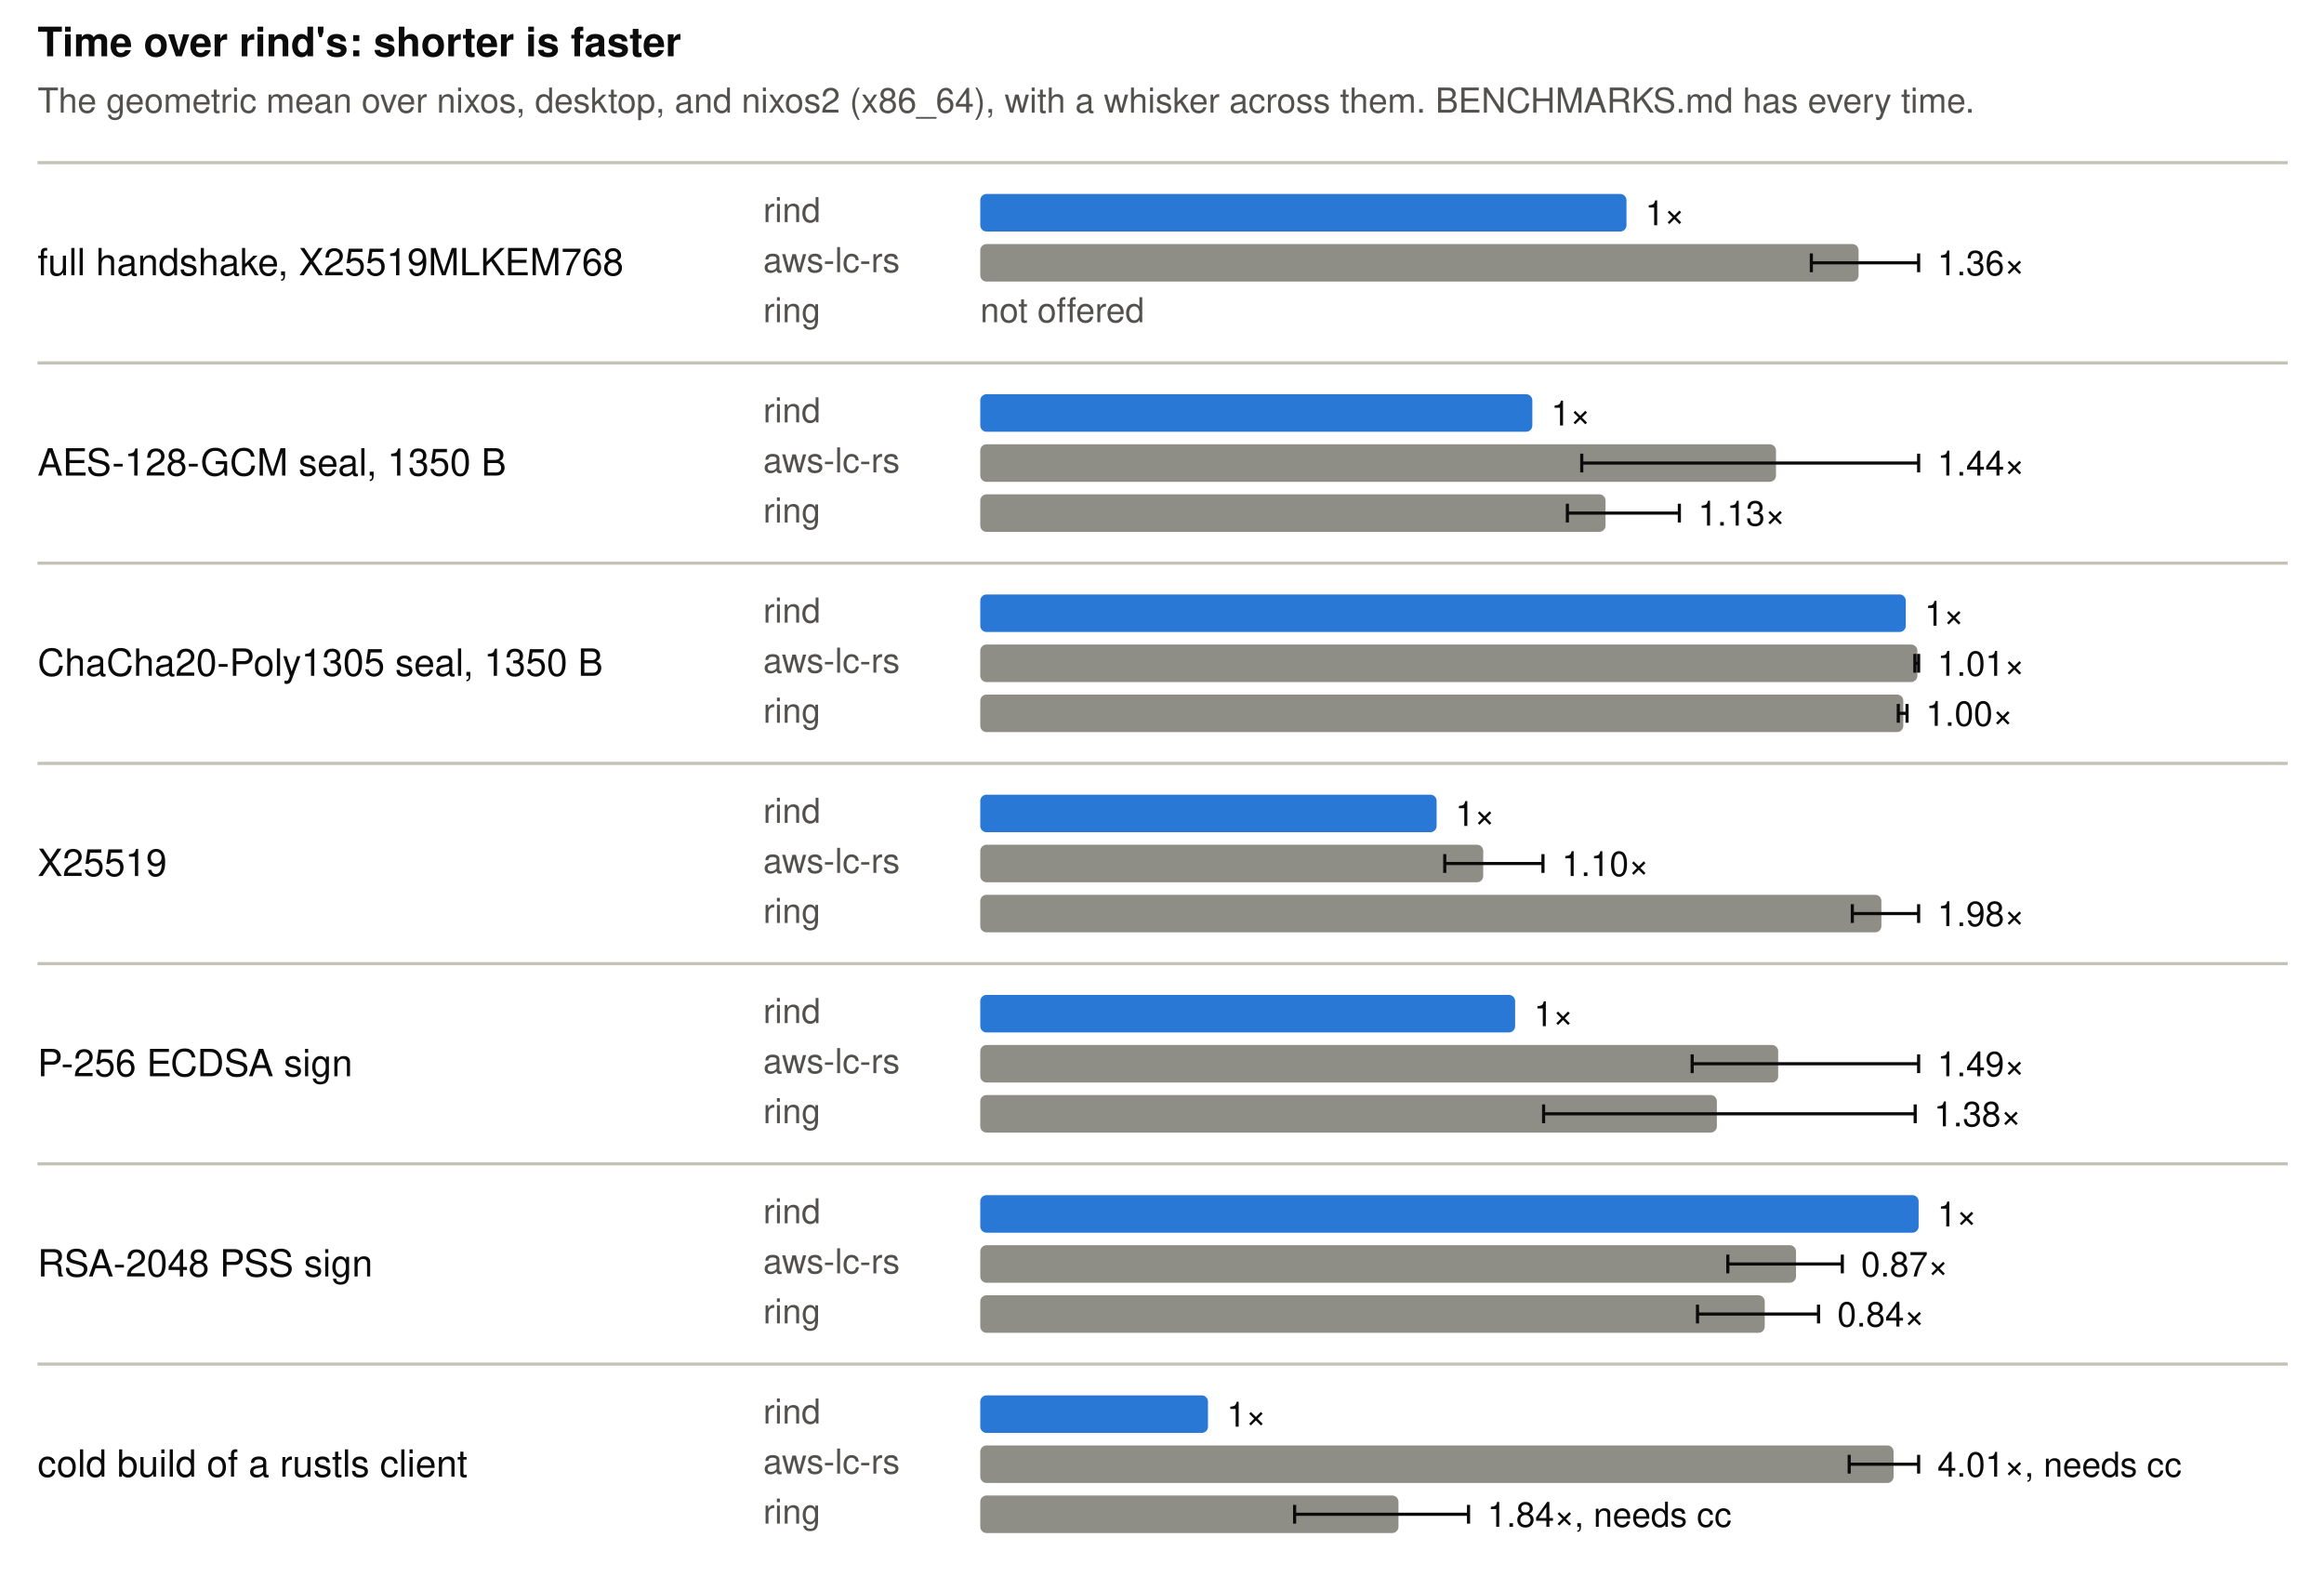
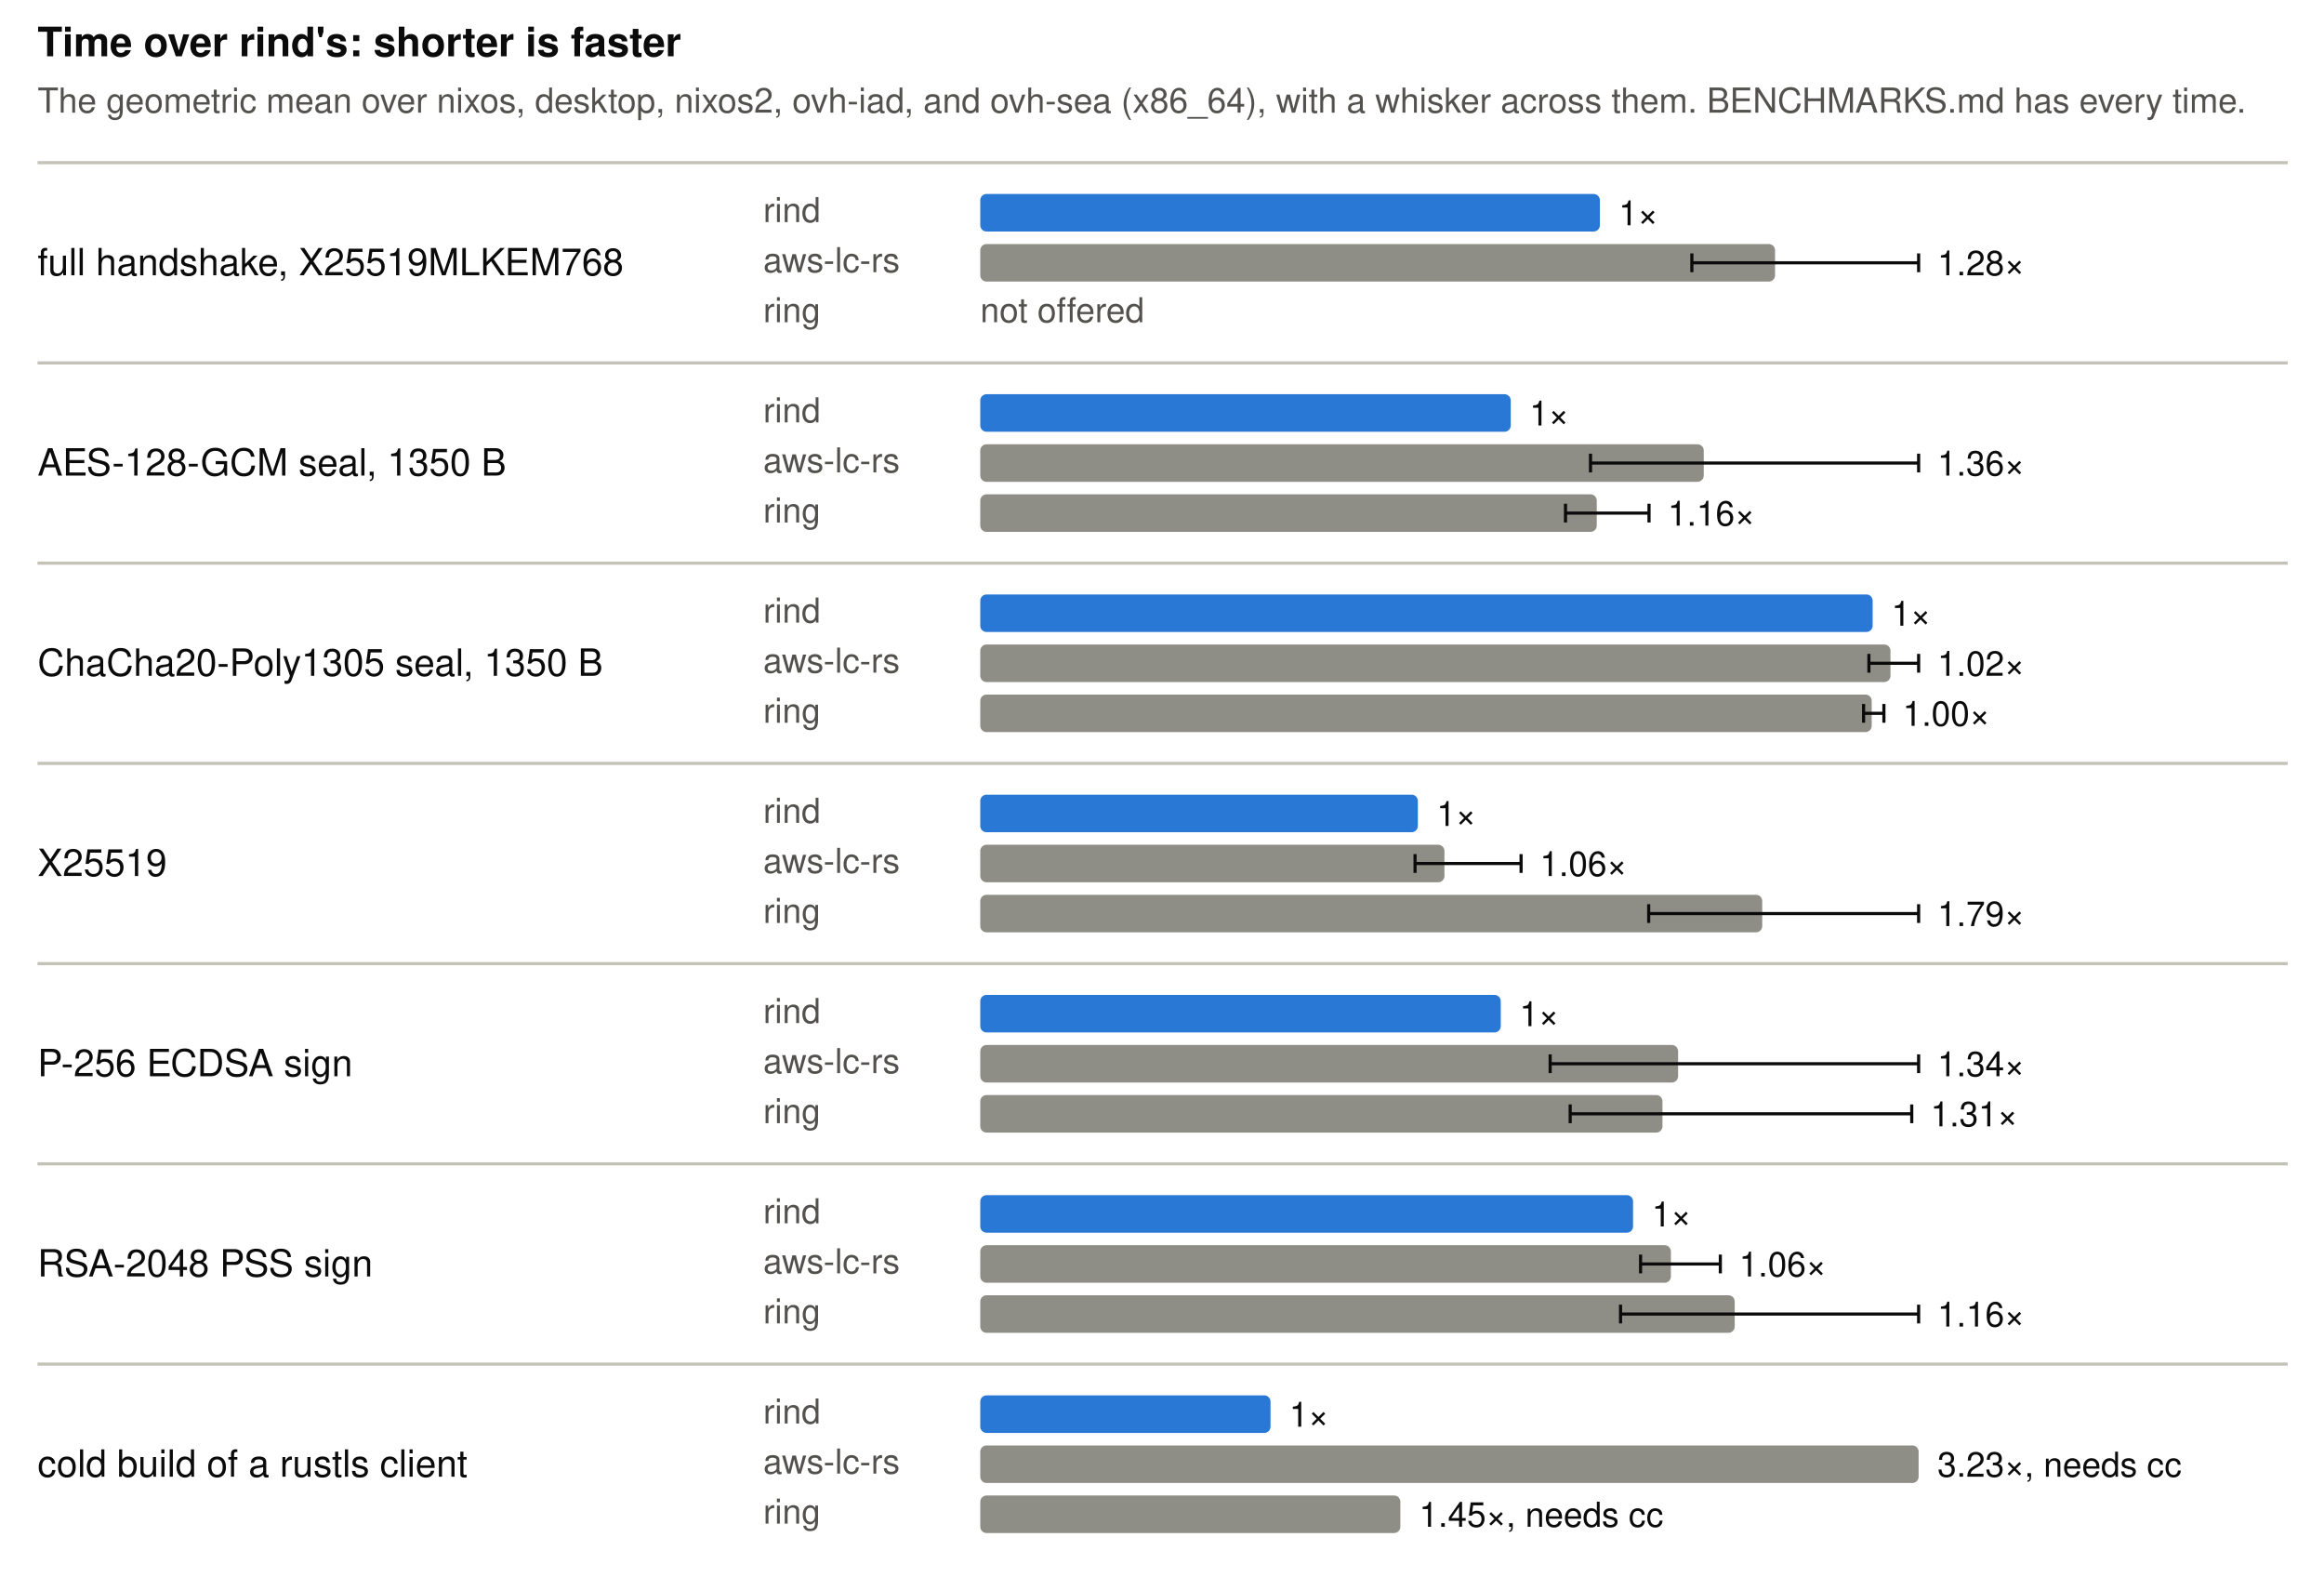
<svg xmlns="http://www.w3.org/2000/svg" width="743" height="504" viewBox="0 0 743 504" font-family="-apple-system, BlinkMacSystemFont, 'Segoe UI', Helvetica, Arial, sans-serif" role="img">
  <text x="12.0" y="18.0" font-size="13" text-anchor="start" font-weight="bold" fill="#0b0b0b">Time over rind's: shorter is faster</text>
-   <text x="12.0" y="36.0" font-size="11" text-anchor="start" font-weight="normal" fill="#52514e">The geometric mean over nixos, desktop, and nixos2 (x86_64), with a whisker across them. BENCHMARKS.md has every time.</text>
+   <text x="12.0" y="36.0" font-size="11" text-anchor="start" font-weight="normal" fill="#52514e">The geometric mean over nixos, desktop, nixos2, ovh-iad, and ovh-sea (x86_64), with a whisker across them. BENCHMARKS.md has every time.</text>
  <line x1="12.0" y1="52.0" x2="731.4" y2="52.0" stroke="#c3c2b7" />
  <text x="12.0" y="88.0" font-size="12" text-anchor="start" font-weight="normal" fill="#0b0b0b">full handshake, X25519MLKEM768</text>
  <text x="244.0" y="71.0" font-size="11" text-anchor="start" font-weight="normal" fill="#52514e">rind</text>
-   <rect x="313.4" y="62.0" width="206.6" height="12.0" rx="2" fill="#2a78d6" />
-   <text x="526.0" y="72.0" font-size="11" text-anchor="start" font-weight="normal" fill="#0b0b0b">1×</text>
+   <rect x="313.4" y="62.0" width="198.1" height="12.0" rx="2" fill="#2a78d6" />
+   <text x="517.5" y="72.0" font-size="11" text-anchor="start" font-weight="normal" fill="#0b0b0b">1×</text>
  <text x="244.0" y="87.0" font-size="11" text-anchor="start" font-weight="normal" fill="#52514e">aws-lc-rs</text>
-   <rect x="313.4" y="78.0" width="280.8" height="12.0" rx="2" fill="#8f8e86" />
-   <line x1="579.1" y1="84.0" x2="613.4" y2="84.0" stroke="#0b0b0b" />
-   <line x1="579.1" y1="81.0" x2="579.1" y2="87.0" stroke="#0b0b0b" />
+   <rect x="313.4" y="78.0" width="254.1" height="12.0" rx="2" fill="#8f8e86" />
+   <line x1="540.9" y1="84.0" x2="613.4" y2="84.0" stroke="#0b0b0b" />
+   <line x1="540.9" y1="81.0" x2="540.9" y2="87.0" stroke="#0b0b0b" />
  <line x1="613.4" y1="81.0" x2="613.4" y2="87.0" stroke="#0b0b0b" />
-   <text x="619.4" y="88.0" font-size="11" text-anchor="start" font-weight="normal" fill="#0b0b0b">1.36×</text>
+   <text x="619.4" y="88.0" font-size="11" text-anchor="start" font-weight="normal" fill="#0b0b0b">1.28×</text>
  <text x="244.0" y="103.0" font-size="11" text-anchor="start" font-weight="normal" fill="#52514e">ring</text>
  <text x="313.4" y="103.0" font-size="11" text-anchor="start" font-weight="normal" fill="#52514e">not offered</text>
  <line x1="12.0" y1="116.0" x2="731.4" y2="116.0" stroke="#c3c2b7" />
  <text x="12.0" y="152.0" font-size="12" text-anchor="start" font-weight="normal" fill="#0b0b0b">AES-128-GCM seal, 1350 B</text>
  <text x="244.0" y="135.0" font-size="11" text-anchor="start" font-weight="normal" fill="#52514e">rind</text>
-   <rect x="313.4" y="126.0" width="176.5" height="12.0" rx="2" fill="#2a78d6" />
-   <text x="495.9" y="136.0" font-size="11" text-anchor="start" font-weight="normal" fill="#0b0b0b">1×</text>
+   <rect x="313.4" y="126.0" width="169.6" height="12.0" rx="2" fill="#2a78d6" />
+   <text x="489.0" y="136.0" font-size="11" text-anchor="start" font-weight="normal" fill="#0b0b0b">1×</text>
  <text x="244.0" y="151.0" font-size="11" text-anchor="start" font-weight="normal" fill="#52514e">aws-lc-rs</text>
-   <rect x="313.4" y="142.0" width="254.4" height="12.0" rx="2" fill="#8f8e86" />
-   <line x1="505.7" y1="148.0" x2="613.4" y2="148.0" stroke="#0b0b0b" />
-   <line x1="505.7" y1="145.0" x2="505.7" y2="151.0" stroke="#0b0b0b" />
+   <rect x="313.4" y="142.0" width="231.3" height="12.0" rx="2" fill="#8f8e86" />
+   <line x1="508.5" y1="148.0" x2="613.4" y2="148.0" stroke="#0b0b0b" />
+   <line x1="508.5" y1="145.0" x2="508.5" y2="151.0" stroke="#0b0b0b" />
  <line x1="613.4" y1="145.0" x2="613.4" y2="151.0" stroke="#0b0b0b" />
-   <text x="619.4" y="152.0" font-size="11" text-anchor="start" font-weight="normal" fill="#0b0b0b">1.44×</text>
+   <text x="619.4" y="152.0" font-size="11" text-anchor="start" font-weight="normal" fill="#0b0b0b">1.36×</text>
  <text x="244.0" y="167.0" font-size="11" text-anchor="start" font-weight="normal" fill="#52514e">ring</text>
-   <rect x="313.4" y="158.0" width="199.9" height="12.0" rx="2" fill="#8f8e86" />
-   <line x1="501.1" y1="164.0" x2="536.9" y2="164.0" stroke="#0b0b0b" />
-   <line x1="501.1" y1="161.0" x2="501.1" y2="167.0" stroke="#0b0b0b" />
-   <line x1="536.9" y1="161.0" x2="536.9" y2="167.0" stroke="#0b0b0b" />
-   <text x="542.9" y="168.0" font-size="11" text-anchor="start" font-weight="normal" fill="#0b0b0b">1.13×</text>
+   <rect x="313.4" y="158.0" width="197.1" height="12.0" rx="2" fill="#8f8e86" />
+   <line x1="500.5" y1="164.0" x2="527.2" y2="164.0" stroke="#0b0b0b" />
+   <line x1="500.5" y1="161.0" x2="500.5" y2="167.0" stroke="#0b0b0b" />
+   <line x1="527.2" y1="161.0" x2="527.2" y2="167.0" stroke="#0b0b0b" />
+   <text x="533.2" y="168.0" font-size="11" text-anchor="start" font-weight="normal" fill="#0b0b0b">1.16×</text>
  <line x1="12.0" y1="180.0" x2="731.4" y2="180.0" stroke="#c3c2b7" />
  <text x="12.0" y="216.0" font-size="12" text-anchor="start" font-weight="normal" fill="#0b0b0b">ChaCha20-Poly1305 seal, 1350 B</text>
  <text x="244.0" y="199.0" font-size="11" text-anchor="start" font-weight="normal" fill="#52514e">rind</text>
-   <rect x="313.4" y="190.0" width="295.9" height="12.0" rx="2" fill="#2a78d6" />
-   <text x="615.3" y="200.0" font-size="11" text-anchor="start" font-weight="normal" fill="#0b0b0b">1×</text>
+   <rect x="313.4" y="190.0" width="285.3" height="12.0" rx="2" fill="#2a78d6" />
+   <text x="604.7" y="200.0" font-size="11" text-anchor="start" font-weight="normal" fill="#0b0b0b">1×</text>
  <text x="244.0" y="215.0" font-size="11" text-anchor="start" font-weight="normal" fill="#52514e">aws-lc-rs</text>
-   <rect x="313.4" y="206.0" width="299.6" height="12.0" rx="2" fill="#8f8e86" />
-   <line x1="612.2" y1="212.0" x2="613.4" y2="212.0" stroke="#0b0b0b" />
-   <line x1="612.2" y1="209.0" x2="612.2" y2="215.0" stroke="#0b0b0b" />
+   <rect x="313.4" y="206.0" width="291.0" height="12.0" rx="2" fill="#8f8e86" />
+   <line x1="597.5" y1="212.0" x2="613.4" y2="212.0" stroke="#0b0b0b" />
+   <line x1="597.5" y1="209.0" x2="597.5" y2="215.0" stroke="#0b0b0b" />
  <line x1="613.4" y1="209.0" x2="613.4" y2="215.0" stroke="#0b0b0b" />
-   <text x="619.4" y="216.0" font-size="11" text-anchor="start" font-weight="normal" fill="#0b0b0b">1.01×</text>
+   <text x="619.4" y="216.0" font-size="11" text-anchor="start" font-weight="normal" fill="#0b0b0b">1.02×</text>
  <text x="244.0" y="231.0" font-size="11" text-anchor="start" font-weight="normal" fill="#52514e">ring</text>
-   <rect x="313.4" y="222.0" width="295.1" height="12.0" rx="2" fill="#8f8e86" />
-   <line x1="606.9" y1="228.0" x2="609.7" y2="228.0" stroke="#0b0b0b" />
-   <line x1="606.9" y1="225.0" x2="606.9" y2="231.0" stroke="#0b0b0b" />
-   <line x1="609.7" y1="225.0" x2="609.7" y2="231.0" stroke="#0b0b0b" />
-   <text x="615.7" y="232.0" font-size="11" text-anchor="start" font-weight="normal" fill="#0b0b0b">1.00×</text>
+   <rect x="313.4" y="222.0" width="285.0" height="12.0" rx="2" fill="#8f8e86" />
+   <line x1="595.8" y1="228.0" x2="602.3" y2="228.0" stroke="#0b0b0b" />
+   <line x1="595.8" y1="225.0" x2="595.8" y2="231.0" stroke="#0b0b0b" />
+   <line x1="602.3" y1="225.0" x2="602.3" y2="231.0" stroke="#0b0b0b" />
+   <text x="608.3" y="232.0" font-size="11" text-anchor="start" font-weight="normal" fill="#0b0b0b">1.00×</text>
  <line x1="12.0" y1="244.0" x2="731.4" y2="244.0" stroke="#c3c2b7" />
  <text x="12.0" y="280.0" font-size="12" text-anchor="start" font-weight="normal" fill="#0b0b0b">X25519</text>
  <text x="244.0" y="263.0" font-size="11" text-anchor="start" font-weight="normal" fill="#52514e">rind</text>
-   <rect x="313.4" y="254.0" width="145.9" height="12.0" rx="2" fill="#2a78d6" />
-   <text x="465.3" y="264.0" font-size="11" text-anchor="start" font-weight="normal" fill="#0b0b0b">1×</text>
+   <rect x="313.4" y="254.0" width="139.9" height="12.0" rx="2" fill="#2a78d6" />
+   <text x="459.3" y="264.0" font-size="11" text-anchor="start" font-weight="normal" fill="#0b0b0b">1×</text>
  <text x="244.0" y="279.0" font-size="11" text-anchor="start" font-weight="normal" fill="#52514e">aws-lc-rs</text>
-   <rect x="313.4" y="270.0" width="160.8" height="12.0" rx="2" fill="#8f8e86" />
-   <line x1="461.9" y1="276.0" x2="493.3" y2="276.0" stroke="#0b0b0b" />
-   <line x1="461.9" y1="273.0" x2="461.9" y2="279.0" stroke="#0b0b0b" />
-   <line x1="493.3" y1="273.0" x2="493.3" y2="279.0" stroke="#0b0b0b" />
-   <text x="499.3" y="280.0" font-size="11" text-anchor="start" font-weight="normal" fill="#0b0b0b">1.10×</text>
+   <rect x="313.4" y="270.0" width="148.4" height="12.0" rx="2" fill="#8f8e86" />
+   <line x1="452.4" y1="276.0" x2="486.3" y2="276.0" stroke="#0b0b0b" />
+   <line x1="452.4" y1="273.0" x2="452.4" y2="279.0" stroke="#0b0b0b" />
+   <line x1="486.3" y1="273.0" x2="486.3" y2="279.0" stroke="#0b0b0b" />
+   <text x="492.3" y="280.0" font-size="11" text-anchor="start" font-weight="normal" fill="#0b0b0b">1.06×</text>
  <text x="244.0" y="295.0" font-size="11" text-anchor="start" font-weight="normal" fill="#52514e">ring</text>
-   <rect x="313.4" y="286.0" width="288.1" height="12.0" rx="2" fill="#8f8e86" />
-   <line x1="592.2" y1="292.0" x2="613.4" y2="292.0" stroke="#0b0b0b" />
-   <line x1="592.2" y1="289.0" x2="592.2" y2="295.0" stroke="#0b0b0b" />
+   <rect x="313.4" y="286.0" width="250.0" height="12.0" rx="2" fill="#8f8e86" />
+   <line x1="527.1" y1="292.0" x2="613.4" y2="292.0" stroke="#0b0b0b" />
+   <line x1="527.1" y1="289.0" x2="527.1" y2="295.0" stroke="#0b0b0b" />
  <line x1="613.4" y1="289.0" x2="613.4" y2="295.0" stroke="#0b0b0b" />
-   <text x="619.4" y="296.0" font-size="11" text-anchor="start" font-weight="normal" fill="#0b0b0b">1.98×</text>
+   <text x="619.4" y="296.0" font-size="11" text-anchor="start" font-weight="normal" fill="#0b0b0b">1.79×</text>
  <line x1="12.0" y1="308.0" x2="731.4" y2="308.0" stroke="#c3c2b7" />
  <text x="12.0" y="344.0" font-size="12" text-anchor="start" font-weight="normal" fill="#0b0b0b">P-256 ECDSA sign</text>
  <text x="244.0" y="327.0" font-size="11" text-anchor="start" font-weight="normal" fill="#52514e">rind</text>
-   <rect x="313.4" y="318.0" width="171.0" height="12.0" rx="2" fill="#2a78d6" />
-   <text x="490.4" y="328.0" font-size="11" text-anchor="start" font-weight="normal" fill="#0b0b0b">1×</text>
+   <rect x="313.4" y="318.0" width="166.4" height="12.0" rx="2" fill="#2a78d6" />
+   <text x="485.8" y="328.0" font-size="11" text-anchor="start" font-weight="normal" fill="#0b0b0b">1×</text>
  <text x="244.0" y="343.0" font-size="11" text-anchor="start" font-weight="normal" fill="#52514e">aws-lc-rs</text>
-   <rect x="313.4" y="334.0" width="255.1" height="12.0" rx="2" fill="#8f8e86" />
-   <line x1="541.0" y1="340.0" x2="613.4" y2="340.0" stroke="#0b0b0b" />
-   <line x1="541.0" y1="337.0" x2="541.0" y2="343.0" stroke="#0b0b0b" />
+   <rect x="313.4" y="334.0" width="223.1" height="12.0" rx="2" fill="#8f8e86" />
+   <line x1="495.6" y1="340.0" x2="613.4" y2="340.0" stroke="#0b0b0b" />
+   <line x1="495.6" y1="337.0" x2="495.6" y2="343.0" stroke="#0b0b0b" />
  <line x1="613.4" y1="337.0" x2="613.4" y2="343.0" stroke="#0b0b0b" />
-   <text x="619.4" y="344.0" font-size="11" text-anchor="start" font-weight="normal" fill="#0b0b0b">1.49×</text>
+   <text x="619.4" y="344.0" font-size="11" text-anchor="start" font-weight="normal" fill="#0b0b0b">1.34×</text>
  <text x="244.0" y="359.0" font-size="11" text-anchor="start" font-weight="normal" fill="#52514e">ring</text>
-   <rect x="313.4" y="350.0" width="235.5" height="12.0" rx="2" fill="#8f8e86" />
-   <line x1="493.5" y1="356.0" x2="612.3" y2="356.0" stroke="#0b0b0b" />
-   <line x1="493.5" y1="353.0" x2="493.5" y2="359.0" stroke="#0b0b0b" />
-   <line x1="612.3" y1="353.0" x2="612.3" y2="359.0" stroke="#0b0b0b" />
-   <text x="618.3" y="360.0" font-size="11" text-anchor="start" font-weight="normal" fill="#0b0b0b">1.38×</text>
+   <rect x="313.4" y="350.0" width="218.1" height="12.0" rx="2" fill="#8f8e86" />
+   <line x1="502.0" y1="356.0" x2="611.2" y2="356.0" stroke="#0b0b0b" />
+   <line x1="502.0" y1="353.0" x2="502.0" y2="359.0" stroke="#0b0b0b" />
+   <line x1="611.2" y1="353.0" x2="611.2" y2="359.0" stroke="#0b0b0b" />
+   <text x="617.2" y="360.0" font-size="11" text-anchor="start" font-weight="normal" fill="#0b0b0b">1.31×</text>
  <line x1="12.0" y1="372.0" x2="731.4" y2="372.0" stroke="#c3c2b7" />
  <text x="12.0" y="408.0" font-size="12" text-anchor="start" font-weight="normal" fill="#0b0b0b">RSA-2048 PSS sign</text>
  <text x="244.0" y="391.0" font-size="11" text-anchor="start" font-weight="normal" fill="#52514e">rind</text>
-   <rect x="313.4" y="382.0" width="300.0" height="12.0" rx="2" fill="#2a78d6" />
-   <text x="619.4" y="392.0" font-size="11" text-anchor="start" font-weight="normal" fill="#0b0b0b">1×</text>
+   <rect x="313.4" y="382.0" width="208.7" height="12.0" rx="2" fill="#2a78d6" />
+   <text x="528.1" y="392.0" font-size="11" text-anchor="start" font-weight="normal" fill="#0b0b0b">1×</text>
  <text x="244.0" y="407.0" font-size="11" text-anchor="start" font-weight="normal" fill="#52514e">aws-lc-rs</text>
-   <rect x="313.4" y="398.0" width="260.8" height="12.0" rx="2" fill="#8f8e86" />
-   <line x1="552.4" y1="404.0" x2="589.0" y2="404.0" stroke="#0b0b0b" />
-   <line x1="552.4" y1="401.0" x2="552.4" y2="407.0" stroke="#0b0b0b" />
-   <line x1="589.0" y1="401.0" x2="589.0" y2="407.0" stroke="#0b0b0b" />
-   <text x="595.0" y="408.0" font-size="11" text-anchor="start" font-weight="normal" fill="#0b0b0b">0.87×</text>
+   <rect x="313.4" y="398.0" width="220.8" height="12.0" rx="2" fill="#8f8e86" />
+   <line x1="524.5" y1="404.0" x2="550.0" y2="404.0" stroke="#0b0b0b" />
+   <line x1="524.5" y1="401.0" x2="524.5" y2="407.0" stroke="#0b0b0b" />
+   <line x1="550.0" y1="401.0" x2="550.0" y2="407.0" stroke="#0b0b0b" />
+   <text x="556.0" y="408.0" font-size="11" text-anchor="start" font-weight="normal" fill="#0b0b0b">1.06×</text>
  <text x="244.0" y="423.0" font-size="11" text-anchor="start" font-weight="normal" fill="#52514e">ring</text>
-   <rect x="313.4" y="414.0" width="250.8" height="12.0" rx="2" fill="#8f8e86" />
-   <line x1="542.7" y1="420.0" x2="581.4" y2="420.0" stroke="#0b0b0b" />
-   <line x1="542.7" y1="417.0" x2="542.7" y2="423.0" stroke="#0b0b0b" />
-   <line x1="581.4" y1="417.0" x2="581.4" y2="423.0" stroke="#0b0b0b" />
-   <text x="587.4" y="424.0" font-size="11" text-anchor="start" font-weight="normal" fill="#0b0b0b">0.84×</text>
+   <rect x="313.4" y="414.0" width="241.2" height="12.0" rx="2" fill="#8f8e86" />
+   <line x1="518.1" y1="420.0" x2="613.4" y2="420.0" stroke="#0b0b0b" />
+   <line x1="518.1" y1="417.0" x2="518.1" y2="423.0" stroke="#0b0b0b" />
+   <line x1="613.4" y1="417.0" x2="613.4" y2="423.0" stroke="#0b0b0b" />
+   <text x="619.4" y="424.0" font-size="11" text-anchor="start" font-weight="normal" fill="#0b0b0b">1.16×</text>
  <line x1="12.0" y1="436.0" x2="731.4" y2="436.0" stroke="#c3c2b7" />
  <text x="12.0" y="472.0" font-size="12" text-anchor="start" font-weight="normal" fill="#0b0b0b">cold build of a rustls client</text>
  <text x="244.0" y="455.0" font-size="11" text-anchor="start" font-weight="normal" fill="#52514e">rind</text>
-   <rect x="313.4" y="446.0" width="72.8" height="12.0" rx="2" fill="#2a78d6" />
-   <text x="392.2" y="456.0" font-size="11" text-anchor="start" font-weight="normal" fill="#0b0b0b">1×</text>
+   <rect x="313.4" y="446.0" width="92.8" height="12.0" rx="2" fill="#2a78d6" />
+   <text x="412.2" y="456.0" font-size="11" text-anchor="start" font-weight="normal" fill="#0b0b0b">1×</text>
  <text x="244.0" y="471.0" font-size="11" text-anchor="start" font-weight="normal" fill="#52514e">aws-lc-rs</text>
-   <rect x="313.4" y="462.0" width="292.0" height="12.0" rx="2" fill="#8f8e86" />
-   <line x1="591.2" y1="468.0" x2="613.4" y2="468.0" stroke="#0b0b0b" />
-   <line x1="591.2" y1="465.0" x2="591.2" y2="471.0" stroke="#0b0b0b" />
-   <line x1="613.4" y1="465.0" x2="613.4" y2="471.0" stroke="#0b0b0b" />
-   <text x="619.4" y="472.0" font-size="11" text-anchor="start" font-weight="normal" fill="#0b0b0b">4.01×, needs cc</text>
+   <rect x="313.4" y="462.0" width="300.0" height="12.0" rx="2" fill="#8f8e86" />
+   <text x="619.4" y="472.0" font-size="11" text-anchor="start" font-weight="normal" fill="#0b0b0b">3.23×, needs cc</text>
  <text x="244.0" y="487.0" font-size="11" text-anchor="start" font-weight="normal" fill="#52514e">ring</text>
-   <rect x="313.4" y="478.0" width="133.7" height="12.0" rx="2" fill="#8f8e86" />
-   <line x1="413.9" y1="484.0" x2="469.5" y2="484.0" stroke="#0b0b0b" />
-   <line x1="413.9" y1="481.0" x2="413.9" y2="487.0" stroke="#0b0b0b" />
-   <line x1="469.5" y1="481.0" x2="469.5" y2="487.0" stroke="#0b0b0b" />
-   <text x="475.5" y="488.0" font-size="11" text-anchor="start" font-weight="normal" fill="#0b0b0b">1.84×, needs cc</text>
+   <rect x="313.4" y="478.0" width="134.3" height="12.0" rx="2" fill="#8f8e86" />
+   <text x="453.7" y="488.0" font-size="11" text-anchor="start" font-weight="normal" fill="#0b0b0b">1.45×, needs cc</text>
</svg>
